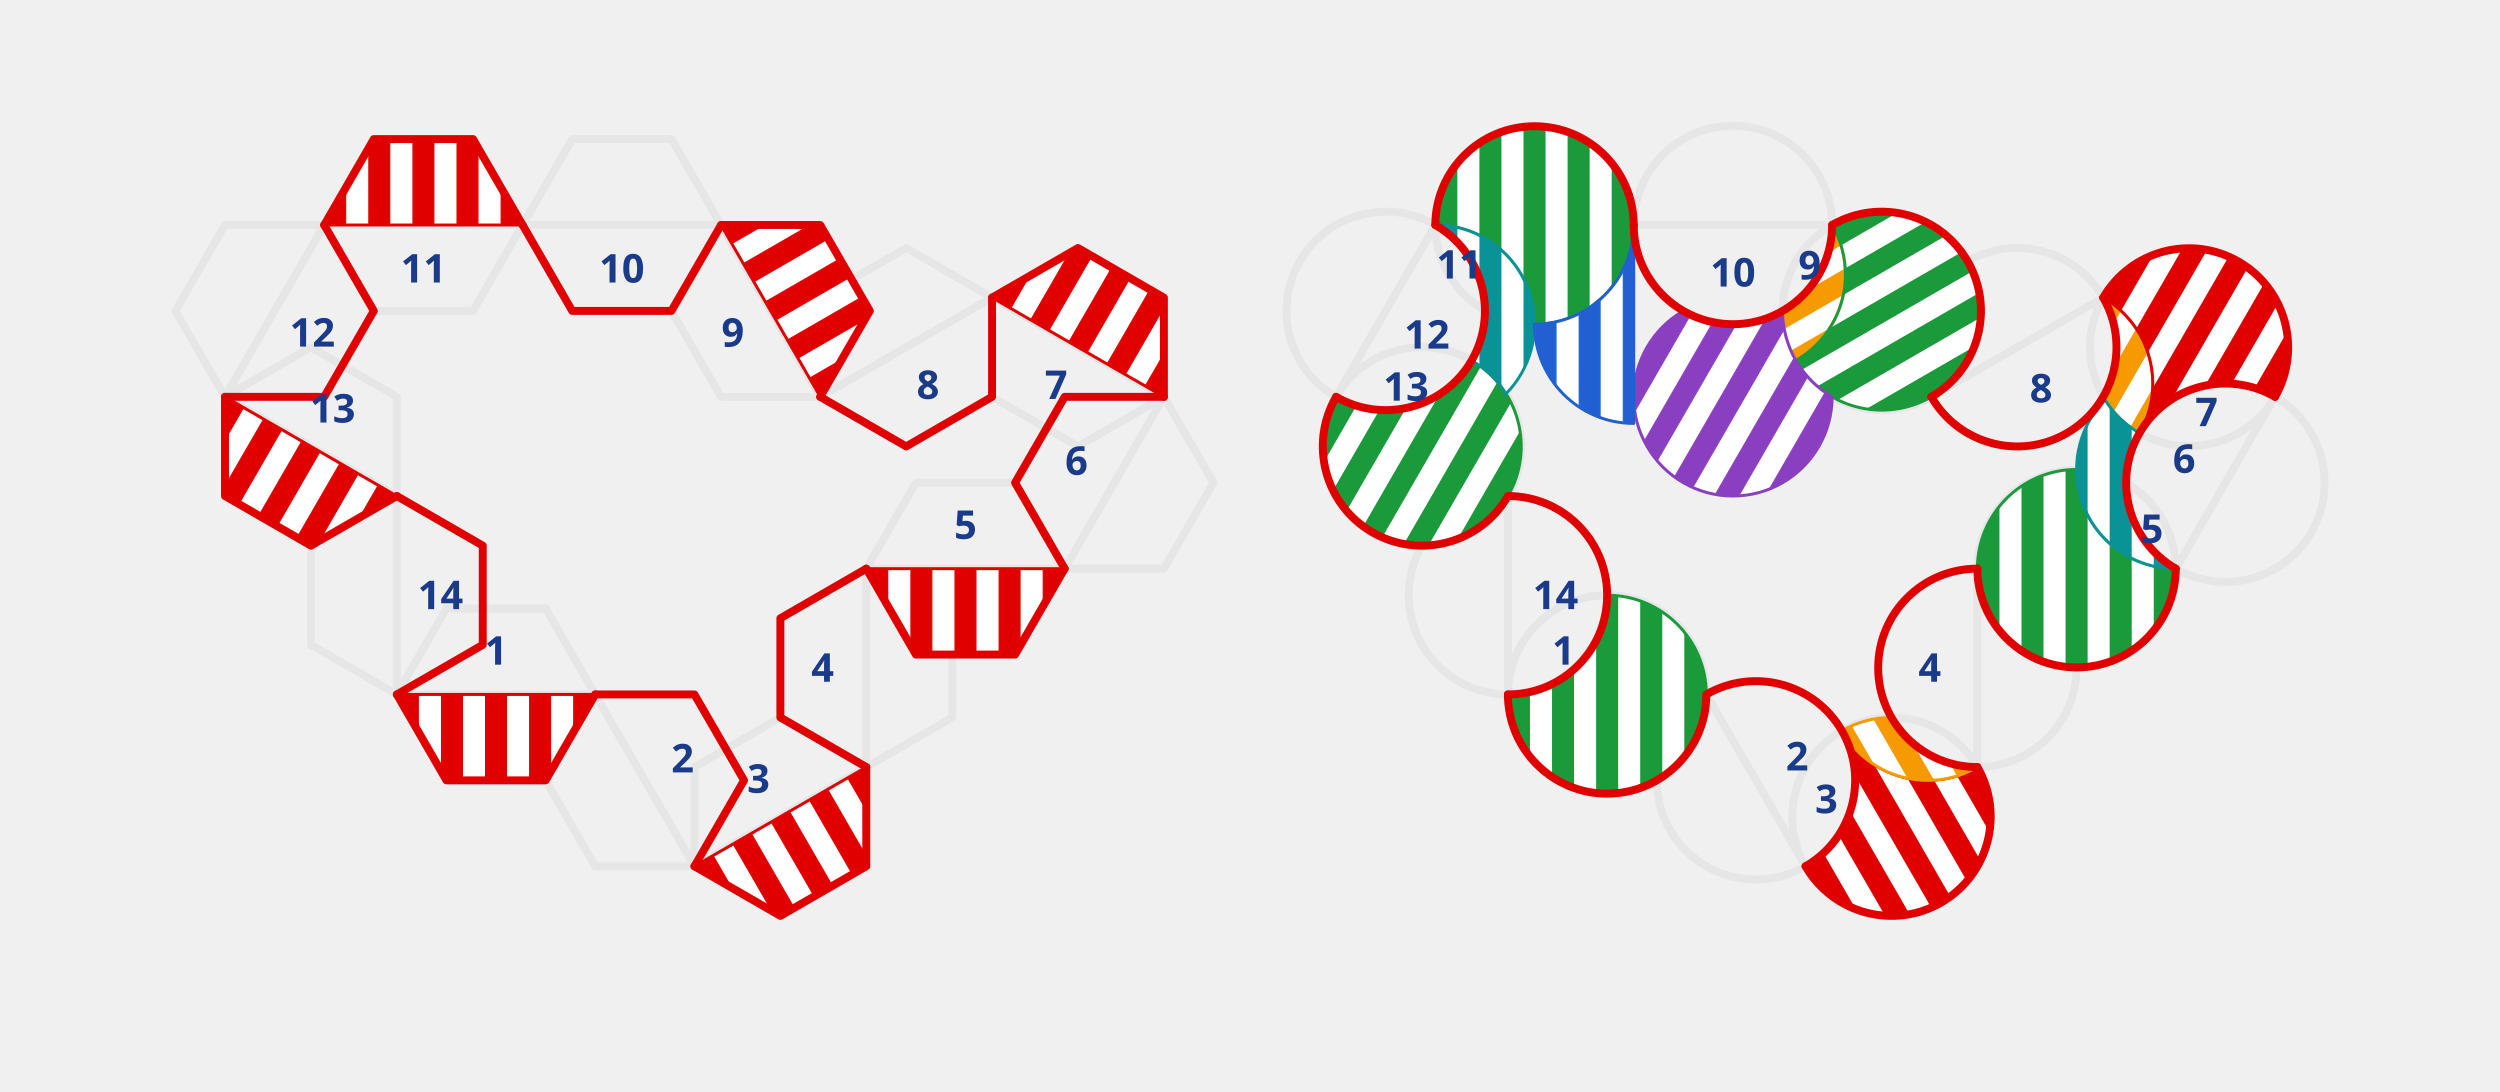
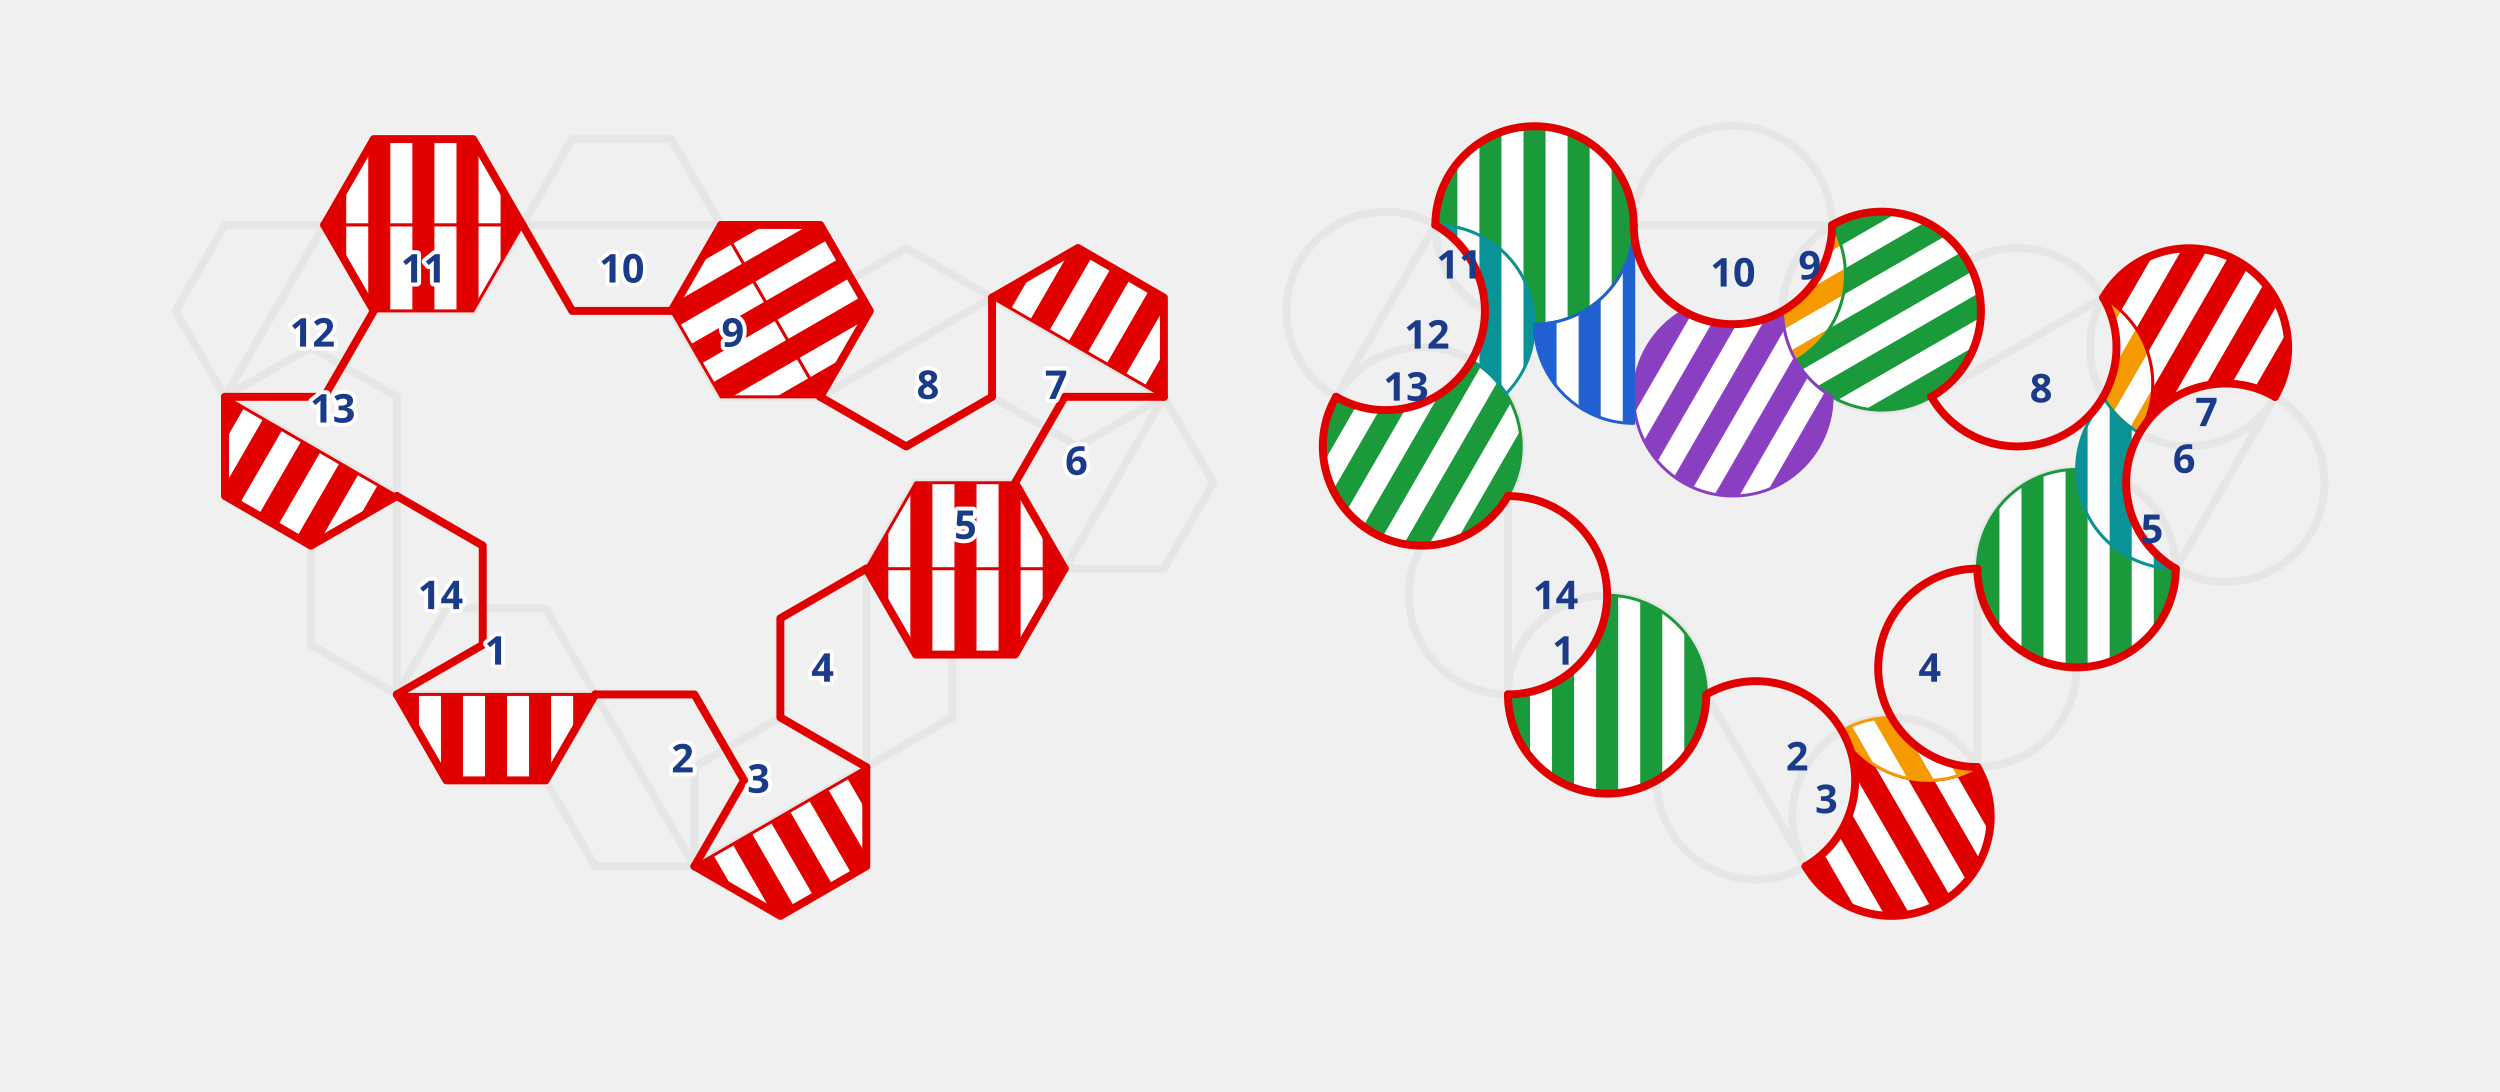
<svg xmlns="http://www.w3.org/2000/svg" width="1260" height="550" viewBox="0 0 1260 550" version="1.1" id="svg1">
  <defs id="defs1" />
  <g id="tileA">
    <path id="spectre" d="M 200 350 L 300 350 L 350 436.603 L 436.603 386.603 L 436.603 286.603 L 536.602 286.603 L 586.602 200 L 500 150 L 413.397 200 L 363.397 113.397 L 263.397 113.397 L 163.398 113.397 L 113.397 200 L 200 250 Z" style="fill:none;stroke:#e6e6e6;stroke-width:4;stroke-linecap:round;stroke-linejoin:round" />
    <path id="hex00in" d="M 200 350 L 225 306.699 L 275 306.699 L 300 350" style="fill:none;stroke:#e6e6e6;stroke-width:4;stroke-linecap:round;stroke-linejoin:round" />
    <path id="hex01out" d="M 300 350 L 275 393.301 L 300 436.603 L 350 436.603" style="fill:none;stroke:#e6e6e6;stroke-width:4;stroke-linecap:round;stroke-linejoin:round" />
    <path id="hex02in" d="M 350 436.603 L 350 386.603 L 393.301 361.603 L 436.603 386.603" style="fill:none;stroke:#e6e6e6;stroke-width:4;stroke-linecap:round;stroke-linejoin:round" />
    <path id="hex03out" d="M 436.603 386.603 L 479.904 361.603 L 479.904 311.603 L 436.603 286.603" style="fill:none;stroke:#e6e6e6;stroke-width:4;stroke-linecap:round;stroke-linejoin:round" />
    <path id="hex04in" d="M 436.603 286.603 L 461.603 243.301 L 511.603 243.301 L 536.602 286.603" style="fill:none;stroke:#e6e6e6;stroke-width:4;stroke-linecap:round;stroke-linejoin:round" />
    <path id="hex05out" d="M 536.602 286.603 L 586.602 286.603 L 611.602 243.301 L 586.602 200" style="fill:none;stroke:#e6e6e6;stroke-width:4;stroke-linecap:round;stroke-linejoin:round" />
    <path id="hex06in" d="M 586.602 200 L 543.301 225 L 500 200 L 500 150" style="fill:none;stroke:#e6e6e6;stroke-width:4;stroke-linecap:round;stroke-linejoin:round" />
    <path id="hex07out" d="M 500 150 L 456.699 125 L 413.397 150 L 413.397 200" style="fill:none;stroke:#e6e6e6;stroke-width:4;stroke-linecap:round;stroke-linejoin:round" />
    <path id="hex08in" d="M 413.397 200 L 363.397 200 L 338.397 156.699 L 363.397 113.397" style="fill:none;stroke:#e6e6e6;stroke-width:4;stroke-linecap:round;stroke-linejoin:round" />
    <path id="hex09out" d="M 363.397 113.397 L 338.397 70.096 L 288.397 70.096 L 263.397 113.397" style="fill:none;stroke:#e6e6e6;stroke-width:4;stroke-linecap:round;stroke-linejoin:round" />
    <path id="hex10in" d="M 263.397 113.397 L 238.398 156.699 L 188.398 156.699 L 163.398 113.397" style="fill:none;stroke:#e6e6e6;stroke-width:4;stroke-linecap:round;stroke-linejoin:round" />
    <path id="hex11out" d="M 163.398 113.397 L 113.397 113.397 L 88.397 156.699 L 113.397 200" style="fill:none;stroke:#e6e6e6;stroke-width:4;stroke-linecap:round;stroke-linejoin:round" />
    <path id="hex12in" d="M 113.397 200 L 156.699 175 L 200 200 L 200 250" style="fill:none;stroke:#e6e6e6;stroke-width:4;stroke-linecap:round;stroke-linejoin:round" />
    <path id="hex13out" d="M 200 250 L 156.699 275 L 156.699 325 L 200 350" style="fill:none;stroke:#e6e6e6;stroke-width:4;stroke-linecap:round;stroke-linejoin:round" />
    <defs id="hex_defs">
      <pattern id="hstripe01" patternUnits="userSpaceOnUse" width="22.222" height="22.222" patternTransform="translate(250 350) rotate(0) translate(-5.55556 0)">
        <rect x="0" y="0" width="11.111" height="22.222" style="fill:#e00000;stroke:none" />
      </pattern>
      <pattern id="hstripe03" patternUnits="userSpaceOnUse" width="22.222" height="22.222" patternTransform="translate(393.3012 411.6025) rotate(-30) translate(-5.55556 0)">
        <rect x="0" y="0" width="11.111" height="22.222" style="fill:#e00000;stroke:none" />
      </pattern>
      <pattern id="hstripe05" patternUnits="userSpaceOnUse" width="22.222" height="22.222" patternTransform="translate(486.6025 286.6025) rotate(0) translate(-5.55556 0)">
        <rect x="0" y="0" width="11.111" height="22.222" style="fill:#e00000;stroke:none" />
      </pattern>
      <pattern id="hstripe07" patternUnits="userSpaceOnUse" width="22.222" height="22.222" patternTransform="translate(543.3012 175) rotate(-150) translate(-5.55556 0)">
        <rect x="0" y="0" width="11.111" height="22.222" style="fill:#e00000;stroke:none" />
      </pattern>
      <pattern id="hstripe09" patternUnits="userSpaceOnUse" width="22.222" height="22.222" patternTransform="translate(388.3975 156.6987) rotate(-120) translate(-5.55556 0)">
        <rect x="0" y="0" width="11.111" height="22.222" style="fill:#e00000;stroke:none" />
      </pattern>
      <pattern id="hstripe11" patternUnits="userSpaceOnUse" width="22.222" height="22.222" patternTransform="translate(213.3975 113.3975) rotate(180) translate(-5.55556 0)">
        <rect x="0" y="0" width="11.111" height="22.222" style="fill:#e00000;stroke:none" />
      </pattern>
      <pattern id="hstripe13" patternUnits="userSpaceOnUse" width="22.222" height="22.222" patternTransform="translate(156.6987 225) rotate(30) translate(-5.55556 0)">
        <rect x="0" y="0" width="11.111" height="22.222" style="fill:#e00000;stroke:none" />
      </pattern>
    </defs>
    <path id="htile01bg" d="M 200 350 L 225 393.301 L 275 393.301 L 300 350 Z" style="fill:#ffffff;stroke:#e00000;stroke-width:1.5;stroke-linejoin:round" />
    <path id="htile01" d="M 200 350 L 225 393.301 L 275 393.301 L 300 350 Z" style="fill:url(#hstripe01);stroke:none" />
    <path id="htile03bg" d="M 350 436.603 L 393.301 461.603 L 436.603 436.603 L 436.603 386.603 Z" style="fill:#ffffff;stroke:#e00000;stroke-width:1.5;stroke-linejoin:round" />
    <path id="htile03" d="M 350 436.603 L 393.301 461.603 L 436.603 436.603 L 436.603 386.603 Z" style="fill:url(#hstripe03);stroke:none" />
    <path id="htile05bg" d="M 436.603 286.603 L 461.603 329.904 L 511.603 329.904 L 536.602 286.603 Z" style="fill:#ffffff;stroke:#e00000;stroke-width:1.5;stroke-linejoin:round" />
    <path id="htile05" d="M 436.603 286.603 L 461.603 329.904 L 511.603 329.904 L 536.602 286.603 Z" style="fill:url(#hstripe05);stroke:none" />
    <path id="htile07bg" d="M 586.602 200 L 586.602 150 L 543.301 125 L 500 150 Z" style="fill:#ffffff;stroke:#e00000;stroke-width:1.5;stroke-linejoin:round" />
    <path id="htile07" d="M 586.602 200 L 586.602 150 L 543.301 125 L 500 150 Z" style="fill:url(#hstripe07);stroke:none" />
    <path id="htile09bg" d="M 413.397 200 L 438.397 156.699 L 413.397 113.397 L 363.397 113.397 Z" style="fill:#ffffff;stroke:#e00000;stroke-width:1.5;stroke-linejoin:round" />
    <path id="htile09" d="M 413.397 200 L 438.397 156.699 L 413.397 113.397 L 363.397 113.397 Z" style="fill:url(#hstripe09);stroke:none" />
    <path id="htile11bg" d="M 263.397 113.397 L 238.398 70.096 L 188.398 70.096 L 163.398 113.397 Z" style="fill:#ffffff;stroke:#e00000;stroke-width:1.5;stroke-linejoin:round" />
    <path id="htile11" d="M 263.397 113.397 L 238.398 70.096 L 188.398 70.096 L 163.398 113.397 Z" style="fill:url(#hstripe11);stroke:none" />
    <path id="htile13bg" d="M 113.397 200 L 113.397 250 L 156.699 275 L 200 250 Z" style="fill:#ffffff;stroke:#e00000;stroke-width:1.5;stroke-linejoin:round" />
    <path id="htile13" d="M 113.397 200 L 113.397 250 L 156.699 275 L 200 250 Z" style="fill:url(#hstripe13);stroke:none" />
+     <path id="htile05inbg" d="M 436.603 286.603 L 461.603 243.301 L 511.603 243.301 L 536.602 286.603 Z" style="fill:#ffffff;stroke:#e00000;stroke-width:1.5;stroke-linejoin:round" />
+     <path id="htile05in" d="M 436.603 286.603 L 461.603 243.301 L 511.603 243.301 L 536.602 286.603 Z" style="fill:url(#hstripe05);stroke:none" />
+     <path id="htile09inbg" d="M 413.397 200 L 363.397 200 L 338.397 156.699 L 363.397 113.397 Z" style="fill:#ffffff;stroke:#e00000;stroke-width:1.5;stroke-linejoin:round" />
+     <path id="htile09in" d="M 413.397 200 L 363.397 200 L 338.397 156.699 L 363.397 113.397 Z" style="fill:url(#hstripe09);stroke:none" />
+     <path id="htile11inbg" d="M 263.397 113.397 L 238.398 156.699 L 188.398 156.699 L 163.398 113.397 Z" style="fill:#ffffff;stroke:#e00000;stroke-width:1.5;stroke-linejoin:round" />
+     <path id="htile11in" d="M 263.397 113.397 L 238.398 156.699 L 188.398 156.699 L 163.398 113.397 Z" style="fill:url(#hstripe11);stroke:none" />
    <path id="hex00out" d="M 200 350 L 225 393.301 L 275 393.301 L 300 350" style="fill:none;stroke:#e00000;stroke-width:4;stroke-linecap:round;stroke-linejoin:round" />
    <path id="hex01in" d="M 300 350 L 350 350 L 375 393.301 L 350 436.603" style="fill:none;stroke:#e00000;stroke-width:4;stroke-linecap:round;stroke-linejoin:round" />
    <path id="hex02out" d="M 350 436.603 L 393.301 461.603 L 436.603 436.603 L 436.603 386.603" style="fill:none;stroke:#e00000;stroke-width:4;stroke-linecap:round;stroke-linejoin:round" />
    <path id="hex03in" d="M 436.603 386.603 L 393.301 361.603 L 393.301 311.603 L 436.603 286.603" style="fill:none;stroke:#e00000;stroke-width:4;stroke-linecap:round;stroke-linejoin:round" />
    <path id="hex04out" d="M 436.603 286.603 L 461.603 329.904 L 511.603 329.904 L 536.602 286.603" style="fill:none;stroke:#e00000;stroke-width:4;stroke-linecap:round;stroke-linejoin:round" />
    <path id="hex05in" d="M 536.602 286.603 L 511.603 243.301 L 536.602 200 L 586.602 200" style="fill:none;stroke:#e00000;stroke-width:4;stroke-linecap:round;stroke-linejoin:round" />
    <path id="hex06out" d="M 586.602 200 L 586.602 150 L 543.301 125 L 500 150" style="fill:none;stroke:#e00000;stroke-width:4;stroke-linecap:round;stroke-linejoin:round" />
    <path id="hex07in" d="M 500 150 L 500 200 L 456.699 225 L 413.397 200" style="fill:none;stroke:#e00000;stroke-width:4;stroke-linecap:round;stroke-linejoin:round" />
    <path id="hex08out" d="M 413.397 200 L 438.397 156.699 L 413.397 113.397 L 363.397 113.397" style="fill:none;stroke:#e00000;stroke-width:4;stroke-linecap:round;stroke-linejoin:round" />
    <path id="hex09in" d="M 363.397 113.397 L 338.397 156.699 L 288.397 156.699 L 263.397 113.397" style="fill:none;stroke:#e00000;stroke-width:4;stroke-linecap:round;stroke-linejoin:round" />
    <path id="hex10out" d="M 263.397 113.397 L 238.398 70.096 L 188.398 70.096 L 163.398 113.397" style="fill:none;stroke:#e00000;stroke-width:4;stroke-linecap:round;stroke-linejoin:round" />
    <path id="hex11in" d="M 163.398 113.397 L 188.398 156.699 L 163.398 200 L 113.397 200" style="fill:none;stroke:#e00000;stroke-width:4;stroke-linecap:round;stroke-linejoin:round" />
    <path id="hex12out" d="M 113.397 200 L 113.397 250 L 156.699 275 L 200 250" style="fill:none;stroke:#e00000;stroke-width:4;stroke-linecap:round;stroke-linejoin:round" />
    <path id="hex13in" d="M 200 250 L 243.301 275 L 243.301 325 L 200 350" style="fill:none;stroke:#e00000;stroke-width:4;stroke-linecap:round;stroke-linejoin:round" />
    <g id="layer-numbers">
-       <text id="num01" x="250.00" y="335.00" style="font-family:sans-serif;font-weight:bold;font-size:20px;text-anchor:middle;fill:#1a3a8a;stroke:none">1</text>
-       <text id="num02" x="344.05" y="389.30" style="font-family:sans-serif;font-weight:bold;font-size:20px;text-anchor:middle;fill:#1a3a8a;stroke:none">2</text>
-       <text id="num03" x="382.30" y="399.55" style="font-family:sans-serif;font-weight:bold;font-size:20px;text-anchor:middle;fill:#1a3a8a;stroke:none">3</text>
-       <text id="num04" x="414.60" y="343.60" style="font-family:sans-serif;font-weight:bold;font-size:20px;text-anchor:middle;fill:#1a3a8a;stroke:none">4</text>
-       <text id="num05" x="486.60" y="271.60" style="font-family:sans-serif;font-weight:bold;font-size:20px;text-anchor:middle;fill:#1a3a8a;stroke:none">5</text>
-       <text id="num06" x="542.55" y="239.30" style="font-family:sans-serif;font-weight:bold;font-size:20px;text-anchor:middle;fill:#1a3a8a;stroke:none">6</text>
-       <text id="num07" x="532.30" y="201.05" style="font-family:sans-serif;font-weight:bold;font-size:20px;text-anchor:middle;fill:#1a3a8a;stroke:none">7</text>
-       <text id="num08" x="467.70" y="201.05" style="font-family:sans-serif;font-weight:bold;font-size:20px;text-anchor:middle;fill:#1a3a8a;stroke:none">8</text>
-       <text id="num09" x="369.34" y="174.70" style="font-family:sans-serif;font-weight:bold;font-size:20px;text-anchor:middle;fill:#1a3a8a;stroke:none">9</text>
-       <text id="num10" x="313.40" y="142.40" style="font-family:sans-serif;font-weight:bold;font-size:20px;text-anchor:middle;fill:#1a3a8a;stroke:none">10</text>
-       <text id="num11" x="213.40" y="142.40" style="font-family:sans-serif;font-weight:bold;font-size:20px;text-anchor:middle;fill:#1a3a8a;stroke:none">11</text>
-       <text id="num12" x="157.45" y="174.70" style="font-family:sans-serif;font-weight:bold;font-size:20px;text-anchor:middle;fill:#1a3a8a;stroke:none">12</text>
-       <text id="num13" x="167.70" y="212.95" style="font-family:sans-serif;font-weight:bold;font-size:20px;text-anchor:middle;fill:#1a3a8a;stroke:none">13</text>
-       <text id="num14" x="222.00" y="307.00" style="font-family:sans-serif;font-weight:bold;font-size:20px;text-anchor:middle;fill:#1a3a8a;stroke:none">14</text>
+       <text id="num01" x="250.00" y="335.00" style="font-family:sans-serif;font-weight:bold;font-size:20px;text-anchor:middle;fill:#1a3a8a;stroke:#ffffff;stroke-width:4px;stroke-linejoin:round;paint-order:stroke fill">1</text>
+       <text id="num02" x="344.05" y="389.30" style="font-family:sans-serif;font-weight:bold;font-size:20px;text-anchor:middle;fill:#1a3a8a;stroke:#ffffff;stroke-width:4px;stroke-linejoin:round;paint-order:stroke fill">2</text>
+       <text id="num03" x="382.30" y="399.55" style="font-family:sans-serif;font-weight:bold;font-size:20px;text-anchor:middle;fill:#1a3a8a;stroke:#ffffff;stroke-width:4px;stroke-linejoin:round;paint-order:stroke fill">3</text>
+       <text id="num04" x="414.60" y="343.60" style="font-family:sans-serif;font-weight:bold;font-size:20px;text-anchor:middle;fill:#1a3a8a;stroke:#ffffff;stroke-width:4px;stroke-linejoin:round;paint-order:stroke fill">4</text>
+       <text id="num05" x="486.60" y="271.60" style="font-family:sans-serif;font-weight:bold;font-size:20px;text-anchor:middle;fill:#1a3a8a;stroke:#ffffff;stroke-width:4px;stroke-linejoin:round;paint-order:stroke fill">5</text>
+       <text id="num06" x="542.55" y="239.30" style="font-family:sans-serif;font-weight:bold;font-size:20px;text-anchor:middle;fill:#1a3a8a;stroke:#ffffff;stroke-width:4px;stroke-linejoin:round;paint-order:stroke fill">6</text>
+       <text id="num07" x="532.30" y="201.05" style="font-family:sans-serif;font-weight:bold;font-size:20px;text-anchor:middle;fill:#1a3a8a;stroke:#ffffff;stroke-width:4px;stroke-linejoin:round;paint-order:stroke fill">7</text>
+       <text id="num08" x="467.70" y="201.05" style="font-family:sans-serif;font-weight:bold;font-size:20px;text-anchor:middle;fill:#1a3a8a;stroke:#ffffff;stroke-width:4px;stroke-linejoin:round;paint-order:stroke fill">8</text>
+       <text id="num09" x="369.34" y="174.70" style="font-family:sans-serif;font-weight:bold;font-size:20px;text-anchor:middle;fill:#1a3a8a;stroke:#ffffff;stroke-width:4px;stroke-linejoin:round;paint-order:stroke fill">9</text>
+       <text id="num10" x="313.40" y="142.40" style="font-family:sans-serif;font-weight:bold;font-size:20px;text-anchor:middle;fill:#1a3a8a;stroke:#ffffff;stroke-width:4px;stroke-linejoin:round;paint-order:stroke fill">10</text>
+       <text id="num11" x="213.40" y="142.40" style="font-family:sans-serif;font-weight:bold;font-size:20px;text-anchor:middle;fill:#1a3a8a;stroke:#ffffff;stroke-width:4px;stroke-linejoin:round;paint-order:stroke fill">11</text>
+       <text id="num12" x="157.45" y="174.70" style="font-family:sans-serif;font-weight:bold;font-size:20px;text-anchor:middle;fill:#1a3a8a;stroke:#ffffff;stroke-width:4px;stroke-linejoin:round;paint-order:stroke fill">12</text>
+       <text id="num13" x="167.70" y="212.95" style="font-family:sans-serif;font-weight:bold;font-size:20px;text-anchor:middle;fill:#1a3a8a;stroke:#ffffff;stroke-width:4px;stroke-linejoin:round;paint-order:stroke fill">13</text>
+       <text id="num14" x="222.00" y="307.00" style="font-family:sans-serif;font-weight:bold;font-size:20px;text-anchor:middle;fill:#1a3a8a;stroke:#ffffff;stroke-width:4px;stroke-linejoin:round;paint-order:stroke fill">14</text>
    </g>
  </g>
  <g id="tileB" transform="translate(560,0)">
    <path id="spectre_b" d="M 200 350 L 300 350 L 350 436.603 L 436.603 386.603 L 436.603 286.603 L 536.602 286.603 L 586.602 200 L 500 150 L 413.397 200 L 363.397 113.397 L 263.397 113.397 L 163.398 113.397 L 113.397 200 L 200 250 Z" style="fill:none;stroke:#e6e6e6;stroke-width:4;stroke-linecap:round;stroke-linejoin:round" />
    <path id="arc00in_b" d="M 200 350 A 50 50 0 0 1 300 350" style="fill:none;stroke:#e6e6e6;stroke-width:4;stroke-linecap:round;stroke-linejoin:round" />
    <path id="arc01out_b" d="M 300 350 A 50 50 0 0 0 350 436.603" style="fill:none;stroke:#e6e6e6;stroke-width:4;stroke-linecap:round;stroke-linejoin:round" />
    <path id="arc02in_b" d="M 350 436.603 A 50 50 0 0 1 436.603 386.603" style="fill:none;stroke:#e6e6e6;stroke-width:4;stroke-linecap:round;stroke-linejoin:round" />
    <path id="arc03out_b" d="M 436.603 386.603 A 50 50 0 0 0 436.603 286.603" style="fill:none;stroke:#e6e6e6;stroke-width:4;stroke-linecap:round;stroke-linejoin:round" />
    <path id="arc04in_b" d="M 436.603 286.603 A 50 50 0 0 1 536.602 286.603" style="fill:none;stroke:#e6e6e6;stroke-width:4;stroke-linecap:round;stroke-linejoin:round" />
    <path id="arc05out_b" d="M 536.602 286.603 A 50 50 0 0 0 586.602 200" style="fill:none;stroke:#e6e6e6;stroke-width:4;stroke-linecap:round;stroke-linejoin:round" />
    <path id="arc06in_b" d="M 586.602 200 A 50 50 0 0 1 500 150" style="fill:none;stroke:#e6e6e6;stroke-width:4;stroke-linecap:round;stroke-linejoin:round" />
    <path id="arc07out_b" d="M 500 150 A 50 50 0 0 0 413.397 200" style="fill:none;stroke:#e6e6e6;stroke-width:4;stroke-linecap:round;stroke-linejoin:round" />
    <path id="arc08in_b" d="M 413.397 200 A 50 50 0 0 1 363.397 113.397" style="fill:none;stroke:#e6e6e6;stroke-width:4;stroke-linecap:round;stroke-linejoin:round" />
    <path id="arc09out_b" d="M 363.397 113.397 A 50 50 0 0 0 263.397 113.397" style="fill:none;stroke:#e6e6e6;stroke-width:4;stroke-linecap:round;stroke-linejoin:round" />
    <path id="arc10in_b" d="M 263.397 113.397 A 50 50 0 0 1 163.398 113.397" style="fill:none;stroke:#e6e6e6;stroke-width:4;stroke-linecap:round;stroke-linejoin:round" />
    <path id="arc11out_b" d="M 163.398 113.397 A 50 50 0 0 0 113.397 200" style="fill:none;stroke:#e6e6e6;stroke-width:4;stroke-linecap:round;stroke-linejoin:round" />
    <path id="arc12in_b" d="M 113.397 200 A 50 50 0 0 1 200 250" style="fill:none;stroke:#e6e6e6;stroke-width:4;stroke-linecap:round;stroke-linejoin:round" />
    <path id="arc13out_b" d="M 200 250 A 50 50 0 0 0 200 350" style="fill:none;stroke:#e6e6e6;stroke-width:4;stroke-linecap:round;stroke-linejoin:round" />
    <path id="cres07bg_b" d="M 518.301 218.301 A 50 50 0 0 0 500 150 A 50 50 0 0 1 500 200 A 50 50 0 0 0 518.301 218.301 Z" style="fill:#ffffff;stroke:#f59a00;stroke-width:1.5;stroke-linejoin:round" />
    <path id="cres07_b" d="M 518.301 218.301 A 50 50 0 0 0 524.943 195.686 L 513.645 215.255 A 50 50 0 0 0 518.301 218.301 Z M 522.501 177.693 A 50 50 0 0 0 518.301 168.301 L 500 200 A 50 50 0 0 0 505.297 207.492 Z M 518.301 168.301 A 50 50 0 0 0 516.64 165.623 L 505.811 184.379 A 50 50 0 0 1 500 200 Z M 508.997 156.638 A 50 50 0 0 0 500 150 L 500 150 A 50 50 0 0 1 505.263 163.106 Z" style="fill:#f59a00;stroke:none" />
    <path id="cres09bg_b" d="M 345.096 181.699 A 50 50 0 0 0 363.397 113.397 A 50 50 0 0 1 338.397 156.699 A 50 50 0 0 0 345.096 181.699 Z" style="fill:#ffffff;stroke:#f59a00;stroke-width:1.5;stroke-linejoin:round" />
    <path id="cres09_b" d="M 345.096 181.699 A 50 50 0 0 0 362.156 165.434 L 342.587 176.733 A 50 50 0 0 0 345.096 181.699 Z M 369.038 148.631 A 50 50 0 0 0 370.096 138.398 L 338.397 156.699 A 50 50 0 0 0 339.239 165.835 Z M 370.096 138.398 A 50 50 0 0 0 369.997 135.247 L 351.24 146.076 A 50 50 0 0 1 338.397 156.699 Z M 367.87 123.645 A 50 50 0 0 0 363.397 113.397 L 363.397 113.397 A 50 50 0 0 1 361.403 127.379 Z" style="fill:#f59a00;stroke:none" />
    <path id="p3qpf01bg_b" d="M 200 350 A 50 50 0 0 0 250 400 A 50 50 0 0 0 300 350 A 50 50 0 0 0 250 300 A 50 50 0 0 1 200 350 Z" style="fill:#ffffff;stroke:#1a9a3a;stroke-width:1.5;stroke-linejoin:round" />
    <path id="p3qpf01_b" d="M 200 350 A 50 50 0 0 0 211.111 381.427 L 211.111 348.75 A 50 50 0 0 1 200 350 Z M 222.222 391.574 A 50 50 0 0 0 233.333 397.14 L 233.333 337.268 A 50 50 0 0 1 222.222 344.79 Z M 244.444 399.69 A 50 50 0 0 0 255.556 399.69 L 255.556 300.31 A 50 50 0 0 0 250 300 A 50 50 0 0 1 244.444 322.906 Z M 266.667 397.14 A 50 50 0 0 0 277.778 391.574 L 277.778 308.426 A 50 50 0 0 0 266.667 302.86 Z M 288.889 381.427 A 50 50 0 0 0 300 350 L 300 350 A 50 50 0 0 0 288.889 318.573 Z" style="fill:#1a9a3a;stroke:none" />
    <path id="p3qpf05bg_b" d="M 536.602 286.603 A 50 50 0 0 1 486.603 336.603 A 50 50 0 0 1 436.603 286.603 A 50 50 0 0 1 486.603 236.602 A 50 50 0 0 0 536.602 286.603 Z" style="fill:#ffffff;stroke:#1a9a3a;stroke-width:1.5;stroke-linejoin:round" />
    <path id="p3qpf05_b" d="M 436.603 286.603 A 50 50 0 0 0 447.714 318.029 L 447.714 255.176 A 50 50 0 0 0 436.603 286.603 Z M 458.825 328.176 A 50 50 0 0 0 469.936 333.743 L 469.936 239.462 A 50 50 0 0 0 458.825 245.029 Z M 481.047 336.293 A 50 50 0 0 0 492.158 336.293 L 492.158 259.509 A 50 50 0 0 1 486.603 236.602 A 50 50 0 0 0 481.047 236.912 Z M 503.269 333.743 A 50 50 0 0 0 514.38 328.176 L 514.38 281.393 A 50 50 0 0 1 503.269 273.87 Z M 525.491 318.029 A 50 50 0 0 0 536.602 286.603 L 536.602 286.603 A 50 50 0 0 1 525.491 285.352 Z" style="fill:#1a9a3a;stroke:none" />
    <path id="p3qpf09bg_b" d="M 363.397 113.397 A 50 50 0 0 1 431.699 131.699 A 50 50 0 0 1 413.397 200 A 50 50 0 0 1 345.096 181.699 A 50 50 0 0 0 363.397 113.397 Z" style="fill:#ffffff;stroke:#1a9a3a;stroke-width:1.5;stroke-linejoin:round" />
    <path id="p3qpf09_b" d="M 413.397 200 A 50 50 0 0 0 435.058 174.664 L 380.625 206.091 A 50 50 0 0 0 413.397 200 Z M 438.291 159.968 A 50 50 0 0 0 437.556 147.562 L 355.906 194.703 A 50 50 0 0 0 366.282 201.542 Z M 434.208 136.665 A 50 50 0 0 0 428.653 127.042 L 362.156 165.434 A 50 50 0 0 1 345.096 181.699 A 50 50 0 0 0 348.142 186.355 Z M 420.889 118.695 A 50 50 0 0 0 410.513 111.856 L 369.997 135.247 A 50 50 0 0 1 369.038 148.631 Z M 396.17 107.306 A 50 50 0 0 0 363.397 113.397 L 363.397 113.397 A 50 50 0 0 1 367.87 123.645 Z" style="fill:#1a9a3a;stroke:none" />
    <path id="p3qpf11bg_b" d="M 163.398 113.397 A 50 50 0 0 1 213.398 63.398 A 50 50 0 0 1 263.397 113.397 A 50 50 0 0 1 213.398 163.398 A 50 50 0 0 0 163.398 113.397 Z" style="fill:#ffffff;stroke:#1a9a3a;stroke-width:1.5;stroke-linejoin:round" />
    <path id="p3qpf11_b" d="M 263.397 113.397 A 50 50 0 0 0 252.286 81.971 L 252.286 144.824 A 50 50 0 0 0 263.397 113.397 Z M 241.175 71.823 A 50 50 0 0 0 230.064 66.257 L 230.064 160.538 A 50 50 0 0 0 241.175 154.971 Z M 218.953 63.707 A 50 50 0 0 0 207.842 63.707 L 207.842 140.491 A 50 50 0 0 1 213.398 163.398 A 50 50 0 0 0 218.953 163.088 Z M 196.731 66.257 A 50 50 0 0 0 185.62 71.823 L 185.62 118.607 A 50 50 0 0 1 196.731 126.13 Z M 174.509 81.971 A 50 50 0 0 0 163.398 113.397 L 163.398 113.397 A 50 50 0 0 1 174.509 114.648 Z" style="fill:#1a9a3a;stroke:none" />
    <path id="p3qpf13bg_b" d="M 113.397 200 A 50 50 0 0 0 131.699 268.301 A 50 50 0 0 0 200 250 A 50 50 0 0 0 181.699 181.699 A 50 50 0 0 1 113.397 200 Z" style="fill:#ffffff;stroke:#1a9a3a;stroke-width:1.5;stroke-linejoin:round" />
    <path id="p3qpf13_b" d="M 113.397 200 A 50 50 0 0 0 107.306 232.772 L 123.645 204.473 A 50 50 0 0 1 113.397 200 Z M 111.856 247.115 A 50 50 0 0 0 118.695 257.491 L 148.631 205.64 A 50 50 0 0 1 135.247 206.599 Z M 127.042 265.255 A 50 50 0 0 0 136.665 270.811 L 186.355 184.745 A 50 50 0 0 0 181.699 181.699 A 50 50 0 0 1 165.434 198.758 Z M 147.562 274.158 A 50 50 0 0 0 159.968 274.893 L 201.542 202.885 A 50 50 0 0 0 194.703 192.508 Z M 174.664 271.661 A 50 50 0 0 0 200 250 L 200 250 A 50 50 0 0 0 206.091 217.228 Z" style="fill:#1a9a3a;stroke:none" />
    <path id="phpf03bg_b" d="M 350 436.603 A 50 50 0 0 0 418.301 454.904 A 50 50 0 0 0 436.603 386.603 A 50 50 0 0 1 368.301 368.301 A 50 50 0 0 1 350 436.603 Z" style="fill:#ffffff;stroke:#e00000;stroke-width:1.5;stroke-linejoin:round" />
    <path id="phpf03_b" d="M 350 436.603 A 50 50 0 0 0 375.336 458.264 L 358.997 429.964 A 50 50 0 0 1 350 436.603 Z M 390.032 461.495 A 50 50 0 0 0 402.438 460.761 L 372.501 408.909 A 50 50 0 0 1 366.64 420.98 Z M 413.335 457.413 A 50 50 0 0 0 422.958 451.858 L 384.566 385.361 A 50 50 0 0 1 368.301 368.301 A 50 50 0 0 1 374.943 390.916 Z M 431.305 444.094 A 50 50 0 0 0 438.144 433.718 L 414.753 393.202 A 50 50 0 0 1 401.369 392.243 Z M 442.693 419.375 A 50 50 0 0 0 436.603 386.603 L 436.603 386.603 A 50 50 0 0 1 426.355 391.075 Z" style="fill:#e00000;stroke:none" />
    <path id="phpf07bg_b" d="M 586.602 200 A 50 50 0 0 0 568.301 131.699 A 50 50 0 0 0 500 150 A 50 50 0 0 1 518.301 218.301 A 50 50 0 0 1 586.602 200 Z" style="fill:#ffffff;stroke:#e00000;stroke-width:1.5;stroke-linejoin:round" />
    <path id="phpf07_b" d="M 586.602 200 A 50 50 0 0 0 592.693 167.228 L 576.355 195.527 A 50 50 0 0 1 586.602 200 Z M 588.144 152.885 A 50 50 0 0 0 581.305 142.508 L 551.369 194.36 A 50 50 0 0 1 564.753 193.401 Z M 572.958 134.745 A 50 50 0 0 0 563.335 129.189 L 524.943 195.686 A 50 50 0 0 1 518.301 218.301 A 50 50 0 0 1 534.566 201.242 Z M 552.438 125.842 A 50 50 0 0 0 540.032 125.107 L 516.64 165.623 A 50 50 0 0 1 522.501 177.693 Z M 525.336 128.339 A 50 50 0 0 0 500 150 L 500 150 A 50 50 0 0 1 508.997 156.638 Z" style="fill:#e00000;stroke:none" />
    <path id="longcres11bg_b" d="M 163.398 113.397 A 50 50 0 0 1 213.398 163.398 A 50 50 0 0 1 211.694 176.338 A 50 50 0 0 1 199.062 198.441 A 50 50 0 0 0 181.699 181.699 A 50 50 0 0 0 188.398 156.699 A 50 50 0 0 0 163.398 113.397 Z" style="fill:#ffffff;stroke:#0a9396;stroke-width:1.5;stroke-linejoin:round" />
    <path id="longcres11_b" d="M 207.842 140.503 L 207.948 140.698 L 209.075 143.061 L 210.076 145.479 L 210.950 147.947 L 211.694 150.457 L 212.305 153.002 L 212.782 155.576 L 213.124 158.171 L 213.329 160.781 L 213.397 163.397 L 213.396 163.834 L 213.390 164.270 L 213.380 164.706 L 213.367 165.142 L 213.350 165.578 L 213.329 166.014 L 213.304 166.450 L 213.276 166.885 L 213.243 167.320 L 213.207 167.755 L 213.167 168.190 L 213.124 168.624 L 213.076 169.058 L 213.025 169.491 L 212.970 169.924 L 212.911 170.356 L 212.848 170.788 L 212.782 171.219 L 212.712 171.650 L 212.638 172.080 L 212.560 172.509 L 212.479 172.938 L 212.394 173.366 L 212.305 173.793 L 212.212 174.219 L 212.116 174.645 L 212.016 175.070 L 211.912 175.494 L 211.805 175.916 L 211.694 176.338 L 211.465 177.165 L 211.221 177.988 L 210.964 178.807 L 210.692 179.621 L 210.407 180.430 L 210.108 181.234 L 209.795 182.033 L 209.468 182.826 L 209.128 183.614 L 208.774 184.396 L 208.407 185.171 L 208.027 185.940 L 207.842 186.300 Z M 185.620 118.619 L 186.097 118.847 L 188.397 120.096 L 190.629 121.464 L 192.787 122.947 L 194.863 124.540 L 196.731 126.135 L 196.731 195.044 L 196.277 194.446 L 195.776 193.807 L 195.264 193.177 L 194.742 192.554 L 194.210 191.941 L 193.668 191.336 L 193.117 190.740 L 192.555 190.153 L 191.985 189.576 L 191.405 189.007 L 190.816 188.448 L 190.218 187.899 L 189.611 187.360 L 188.995 186.830 L 188.371 186.311 L 187.739 185.801 L 187.098 185.303 L 186.449 184.814 L 185.793 184.336 L 185.620 184.215 L 185.620 173.129 L 185.673 172.977 L 185.950 172.150 L 186.213 171.317 L 186.461 170.481 L 186.694 169.640 L 186.912 168.795 L 187.116 167.946 L 187.305 167.094 L 187.479 166.239 L 187.638 165.381 L 187.782 164.520 L 187.911 163.657 L 188.025 162.792 L 188.124 161.925 L 188.207 161.057 L 188.276 160.187 L 188.329 159.316 L 188.367 158.444 L 188.390 157.571 L 188.397 156.699 L 188.367 154.954 L 188.276 153.211 L 188.124 151.472 L 187.911 149.740 L 187.638 148.016 L 187.305 146.303 L 186.912 144.603 L 186.461 142.917 L 185.950 141.248 L 185.620 140.288 Z M 163.397 113.397 L 166.014 113.466 L 168.624 113.671 L 171.219 114.013 L 173.793 114.490 L 174.509 114.662 L 174.509 122.120 L 174.364 121.966 L 173.130 120.732 L 171.854 119.541 L 170.537 118.397 L 169.181 117.298 L 167.787 116.248 L 166.357 115.247 L 164.893 114.296 Z" style="fill:#0a9396;stroke:none" />
    <path id="longcres05bg_b" d="M 536.602 286.603 A 50 50 0 0 1 486.603 236.602 A 50 50 0 0 1 488.306 223.662 A 50 50 0 0 1 500.938 201.559 A 50 50 0 0 0 518.301 218.301 A 50 50 0 0 0 511.603 243.301 A 50 50 0 0 0 536.602 286.603 Z" style="fill:#ffffff;stroke:#0a9396;stroke-width:1.5;stroke-linejoin:round" />
    <path id="longcres05_b" d="M 492.158 259.497 L 492.052 259.302 L 490.925 256.939 L 489.924 254.521 L 489.050 252.053 L 488.306 249.543 L 487.695 246.998 L 487.218 244.424 L 486.876 241.829 L 486.671 239.219 L 486.603 236.603 L 486.604 236.166 L 486.610 235.730 L 486.620 235.294 L 486.633 234.858 L 486.650 234.422 L 486.671 233.986 L 486.696 233.550 L 486.724 233.115 L 486.757 232.680 L 486.793 232.245 L 486.833 231.810 L 486.876 231.376 L 486.924 230.942 L 486.975 230.509 L 487.030 230.076 L 487.089 229.644 L 487.152 229.212 L 487.218 228.781 L 487.288 228.350 L 487.362 227.920 L 487.440 227.491 L 487.521 227.062 L 487.606 226.634 L 487.695 226.207 L 487.788 225.781 L 487.884 225.355 L 487.984 224.930 L 488.088 224.506 L 488.195 224.084 L 488.306 223.662 L 488.535 222.835 L 488.779 222.012 L 489.036 221.193 L 489.308 220.379 L 489.593 219.570 L 489.892 218.766 L 490.205 217.967 L 490.532 217.174 L 490.872 216.386 L 491.226 215.604 L 491.593 214.829 L 491.973 214.060 L 492.158 213.700 Z M 514.380 281.381 L 513.903 281.153 L 511.603 279.904 L 509.371 278.536 L 507.213 277.053 L 505.137 275.460 L 503.269 273.865 L 503.269 204.956 L 503.723 205.554 L 504.224 206.193 L 504.736 206.823 L 505.258 207.446 L 505.790 208.059 L 506.332 208.664 L 506.883 209.260 L 507.445 209.847 L 508.015 210.424 L 508.595 210.993 L 509.184 211.552 L 509.782 212.101 L 510.389 212.640 L 511.005 213.170 L 511.629 213.689 L 512.261 214.199 L 512.902 214.697 L 513.551 215.186 L 514.207 215.664 L 514.380 215.785 L 514.380 226.871 L 514.327 227.023 L 514.050 227.850 L 513.787 228.683 L 513.539 229.519 L 513.306 230.360 L 513.088 231.205 L 512.884 232.054 L 512.695 232.906 L 512.521 233.761 L 512.362 234.619 L 512.218 235.480 L 512.089 236.343 L 511.975 237.208 L 511.876 238.075 L 511.793 238.943 L 511.724 239.813 L 511.671 240.684 L 511.633 241.556 L 511.610 242.429 L 511.603 243.301 L 511.633 245.046 L 511.724 246.789 L 511.876 248.528 L 512.089 250.260 L 512.362 251.984 L 512.695 253.697 L 513.088 255.397 L 513.539 257.083 L 514.050 258.752 L 514.380 259.712 Z M 536.603 286.603 L 533.986 286.534 L 531.376 286.329 L 528.781 285.987 L 526.207 285.510 L 525.491 285.338 L 525.491 277.880 L 525.636 278.034 L 526.870 279.268 L 528.146 280.459 L 529.463 281.603 L 530.819 282.702 L 532.213 283.752 L 533.643 284.753 L 535.107 285.704 Z" style="fill:#0a9396;stroke:none" />
    <path id="cres03bg_b" d="M 368.301 368.301 A 50 50 0 0 0 436.603 386.603 A 50 50 0 0 1 393.301 361.603 A 50 50 0 0 0 368.301 368.301 Z" style="fill:#ffffff;stroke:#f59a00;stroke-width:1.5;stroke-linejoin:round" />
    <path id="cres03_b" d="M 368.301 368.301 A 50 50 0 0 0 384.566 385.361 L 373.267 365.792 A 50 50 0 0 0 368.301 368.301 Z M 401.369 392.243 A 50 50 0 0 0 411.603 393.301 L 393.301 361.603 A 50 50 0 0 0 384.165 362.444 Z M 411.603 393.301 A 50 50 0 0 0 414.753 393.202 L 403.924 374.445 A 50 50 0 0 1 393.301 361.603 Z M 426.355 391.075 A 50 50 0 0 0 436.603 386.603 L 436.603 386.603 A 50 50 0 0 1 422.621 384.608 Z" style="fill:#f59a00;stroke:none" />
    <g id="centre_b">
      <defs id="centre_defs_b">
        <pattern id="halfhpf08pat_b" patternUnits="userSpaceOnUse" width="22.222" height="22.222" patternTransform="translate(481.6987 218.3013) rotate(-120) translate(-5.55556 0)">
          <rect x="0" y="0" width="11.111" height="22.222" style="fill:#2060d0;stroke:none" id="rect1" />
        </pattern>
        <pattern id="varA0910pat_b" patternUnits="userSpaceOnUse" width="22.222" height="22.222" patternTransform="translate(338.3975 156.6987) rotate(-150) translate(-5.55556 0)">
          <rect x="0" y="0" width="11.111" height="22.222" style="fill:#8a3fc0;stroke:none" id="rect2" />
        </pattern>
        <pattern id="halfhpf11pat_b" patternUnits="userSpaceOnUse" width="22.222" height="22.222" patternTransform="translate(263.3975 113.3975) rotate(180) translate(-5.55556 0)">
          <rect x="0" y="0" width="11.111" height="22.222" style="fill:#2060d0;stroke:none" id="rect3" />
        </pattern>
      </defs>
      <path id="varA0910bg_b" d="M 338.397 156.699 A 50 50 0 0 0 363.397 200 A 50 50 0 0 1 288.397 243.301 A 50 50 0 0 1 288.397 156.699 A 50 50 0 0 0 338.397 156.699 Z" style="fill:#ffffff;stroke:#8a3fc0;stroke-width:1.5;stroke-linejoin:round" />
      <path id="varA0910_b" d="M 338.397 156.699 A 50 50 0 0 0 363.397 200 A 50 50 0 0 1 288.397 243.301 A 50 50 0 0 1 288.397 156.699 A 50 50 0 0 0 338.397 156.699 Z" style="fill:url(#varA0910pat_b);stroke:none" />
      <path id="halfhpf11bg_b" d="M 263.397 113.397 A 50 50 0 0 1 213.398 163.398 A 50 50 0 0 0 263.397 213.398 Z" style="fill:#ffffff;stroke:#2060d0;stroke-width:1.5;stroke-linejoin:round" />
      <path id="halfhpf11_b" d="M 263.397 113.397 A 50 50 0 0 1 213.398 163.398 A 50 50 0 0 0 263.397 213.398 Z" style="fill:url(#halfhpf11pat_b);stroke:none" />
    </g>
    <path id="arc00out_b" d="M 200 350 A 50 50 0 0 0 300 350" style="fill:none;stroke:#e00000;stroke-width:4;stroke-linecap:round;stroke-linejoin:round" />
    <path id="arc01in_b" d="M 300 350 A 50 50 0 0 1 350 436.603" style="fill:none;stroke:#e00000;stroke-width:4;stroke-linecap:round;stroke-linejoin:round" />
    <path id="arc02out_b" d="M 350 436.603 A 50 50 0 0 0 436.603 386.603" style="fill:none;stroke:#e00000;stroke-width:4;stroke-linecap:round;stroke-linejoin:round" />
    <path id="arc03in_b" d="M 436.603 386.603 A 50 50 0 0 1 436.603 286.603" style="fill:none;stroke:#e00000;stroke-width:4;stroke-linecap:round;stroke-linejoin:round" />
    <path id="arc04out_b" d="M 436.603 286.603 A 50 50 0 0 0 536.602 286.603" style="fill:none;stroke:#e00000;stroke-width:4;stroke-linecap:round;stroke-linejoin:round" />
    <path id="arc05in_b" d="M 536.602 286.603 A 50 50 0 0 1 586.602 200" style="fill:none;stroke:#e00000;stroke-width:4;stroke-linecap:round;stroke-linejoin:round" />
    <path id="arc06out_b" d="M 586.602 200 A 50 50 0 0 0 500 150" style="fill:none;stroke:#e00000;stroke-width:4;stroke-linecap:round;stroke-linejoin:round" />
    <path id="arc07in_b" d="M 500 150 A 50 50 0 0 1 413.397 200" style="fill:none;stroke:#e00000;stroke-width:4;stroke-linecap:round;stroke-linejoin:round" />
    <path id="arc08out_b" d="M 413.397 200 A 50 50 0 0 0 363.397 113.397" style="fill:none;stroke:#e00000;stroke-width:4;stroke-linecap:round;stroke-linejoin:round" />
    <path id="arc09in_b" d="M 363.397 113.397 A 50 50 0 0 1 263.397 113.397" style="fill:none;stroke:#e00000;stroke-width:4;stroke-linecap:round;stroke-linejoin:round" />
    <path id="arc10out_b" d="M 263.397 113.397 A 50 50 0 0 0 163.398 113.397" style="fill:none;stroke:#e00000;stroke-width:4;stroke-linecap:round;stroke-linejoin:round" />
    <path id="arc11in_b" d="M 163.398 113.397 A 50 50 0 0 1 113.397 200" style="fill:none;stroke:#e00000;stroke-width:4;stroke-linecap:round;stroke-linejoin:round" />
    <path id="arc12out_b" d="M 113.397 200 A 50 50 0 0 0 200 250" style="fill:none;stroke:#e00000;stroke-width:4;stroke-linecap:round;stroke-linejoin:round" />
    <path id="arc13in_b" d="M 200 250 A 50 50 0 0 1 200 350" style="fill:none;stroke:#e00000;stroke-width:4;stroke-linecap:round;stroke-linejoin:round" />
    <g id="layer-numbers_b">
      <text id="num01_b" x="228.00" y="335.00" style="font-family:sans-serif;font-weight:bold;font-size:20px;text-anchor:middle;fill:#1a3a8a;stroke:none">1</text>
      <text id="num02_b" x="345.78" y="388.30" style="font-family:sans-serif;font-weight:bold;font-size:20px;text-anchor:middle;fill:#1a3a8a;stroke:none">2</text>
      <text id="num03_b" x="360.52" y="409.82" style="font-family:sans-serif;font-weight:bold;font-size:20px;text-anchor:middle;fill:#1a3a8a;stroke:none">3</text>
      <text id="num04_b" x="412.60" y="343.60" style="font-family:sans-serif;font-weight:bold;font-size:20px;text-anchor:middle;fill:#1a3a8a;stroke:none">4</text>
      <text id="num05_b" x="524.60" y="273.60" style="font-family:sans-serif;font-weight:bold;font-size:20px;text-anchor:middle;fill:#1a3a8a;stroke:none">5</text>
      <text id="num06_b" x="540.82" y="238.30" style="font-family:sans-serif;font-weight:bold;font-size:20px;text-anchor:middle;fill:#1a3a8a;stroke:none">6</text>
      <text id="num07_b" x="552.09" y="214.78" style="font-family:sans-serif;font-weight:bold;font-size:20px;text-anchor:middle;fill:#1a3a8a;stroke:none">7</text>
      <text id="num08_b" x="468.70" y="202.78" style="font-family:sans-serif;font-weight:bold;font-size:20px;text-anchor:middle;fill:#1a3a8a;stroke:none">8</text>
      <text id="num09_b" x="352.08" y="140.79" style="font-family:sans-serif;font-weight:bold;font-size:20px;text-anchor:middle;fill:#1a3a8a;stroke:none">9</text>
      <text id="num10_b" x="313.40" y="144.40" style="font-family:sans-serif;font-weight:bold;font-size:20px;text-anchor:middle;fill:#1a3a8a;stroke:none">10</text>
      <text id="num11_b" x="175.40" y="140.40" style="font-family:sans-serif;font-weight:bold;font-size:20px;text-anchor:middle;fill:#1a3a8a;stroke:none">11</text>
      <text id="num12_b" x="159.18" y="175.70" style="font-family:sans-serif;font-weight:bold;font-size:20px;text-anchor:middle;fill:#1a3a8a;stroke:none">12</text>
      <text id="num13_b" x="148.65" y="201.95" style="font-family:sans-serif;font-weight:bold;font-size:20px;text-anchor:middle;fill:#1a3a8a;stroke:none">13</text>
      <text id="num14_b" x="224.00" y="307.00" style="font-family:sans-serif;font-weight:bold;font-size:20px;text-anchor:middle;fill:#1a3a8a;stroke:none">14</text>
    </g>
  </g>
</svg>
